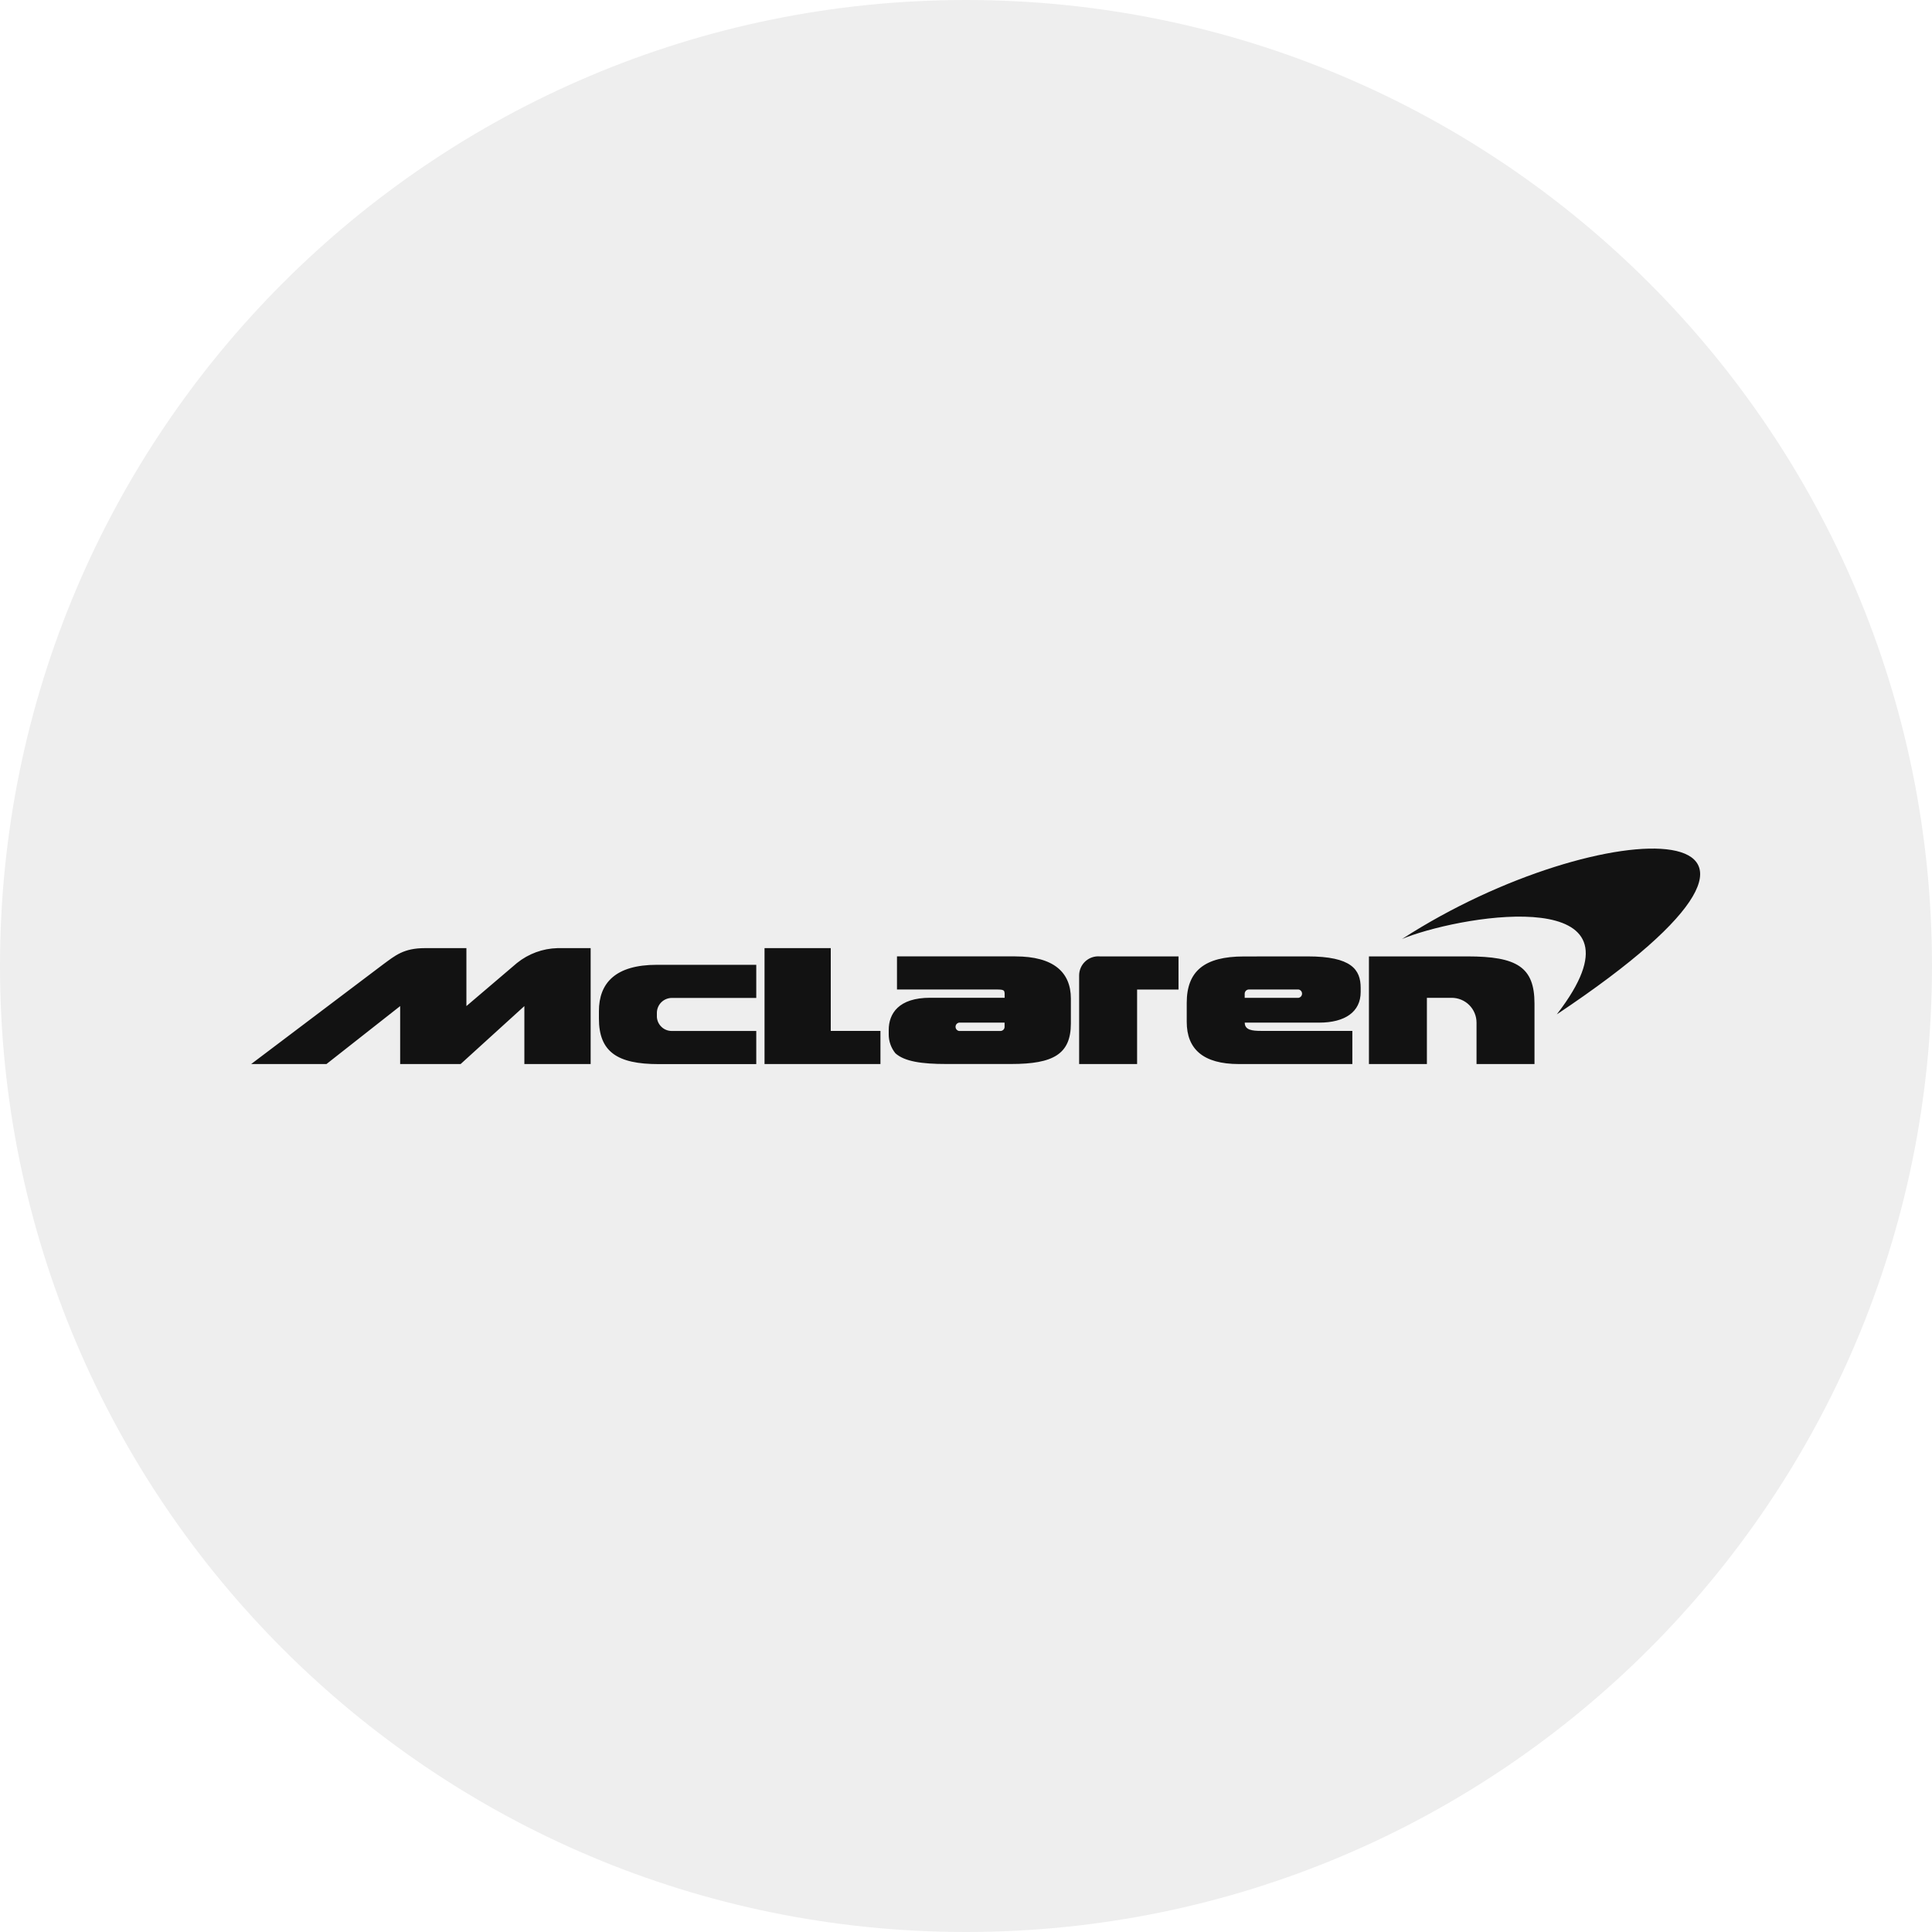
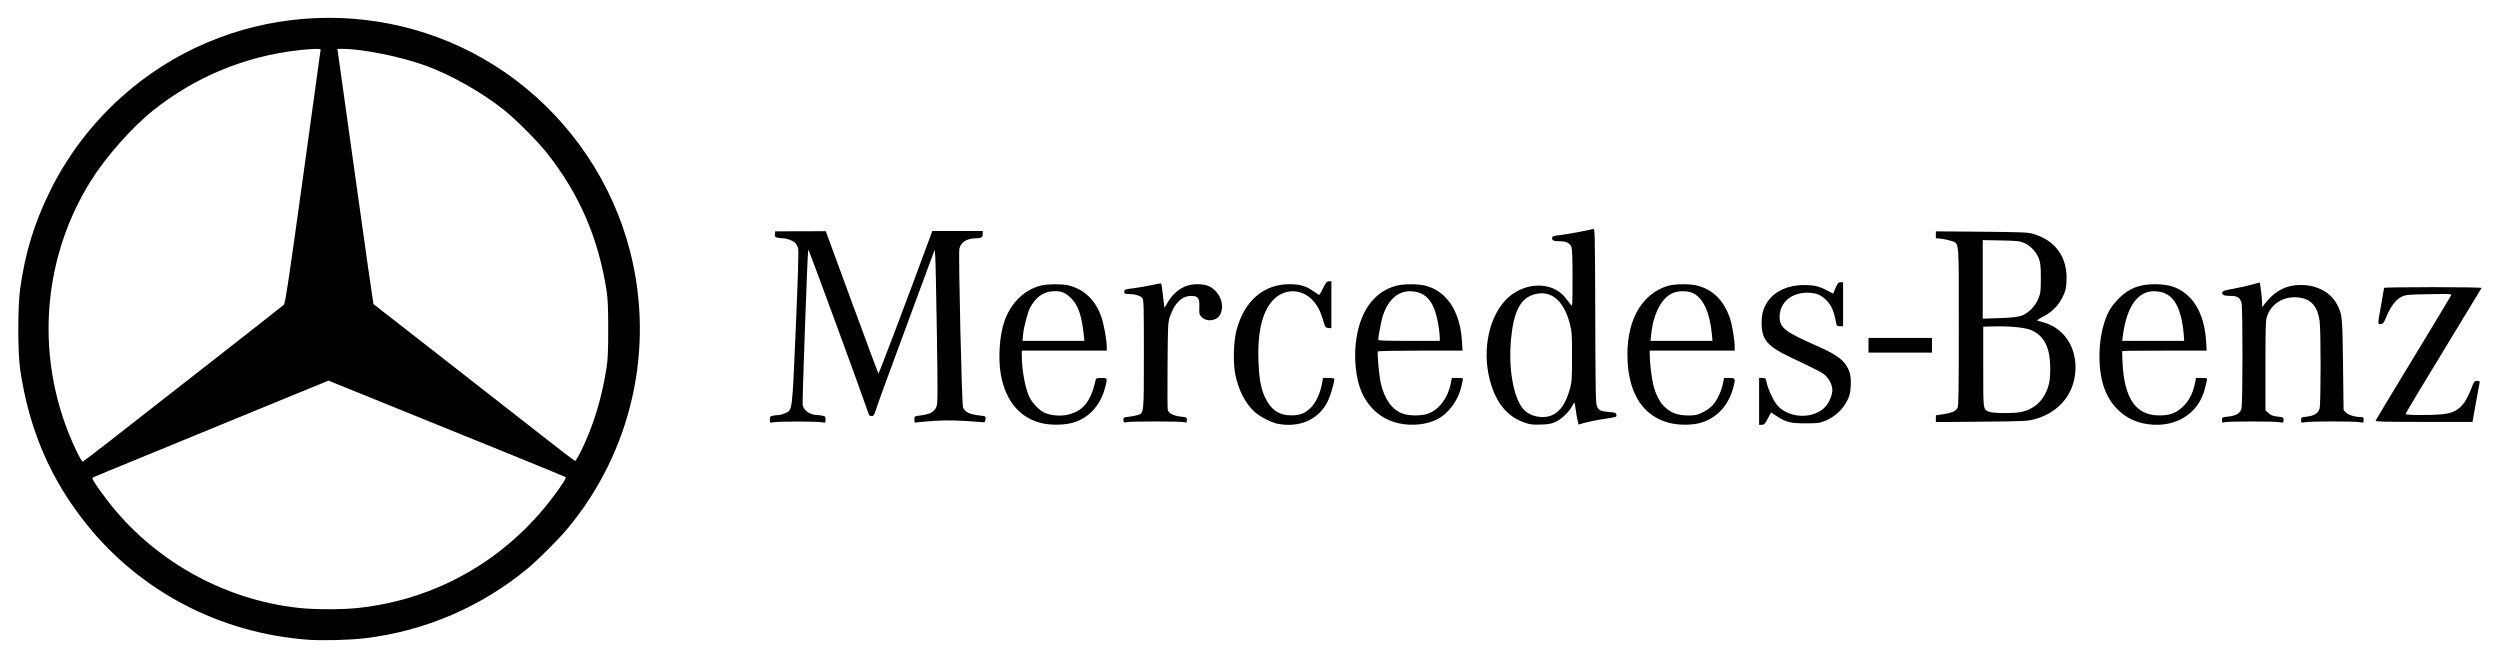
- <svg xmlns="http://www.w3.org/2000/svg" width="100" height="100" viewBox="0 0 100 100" fill="none">
-   <circle cx="50" cy="50" r="50" fill="#EEEEEE" />
-   <path d="M72.569 48.603C82.897 41.919 96.781 41.703 80.581 52.503L80.838 52.159C85.422 45.859 76.081 47.275 72.781 48.516L72.569 48.603ZM34.772 53.363H39.144V55.078H34.084C31.941 55.078 31 54.434 31 52.722V52.338C31 50.881 31.856 49.938 34 49.938H39.144V51.653H34.772C34.567 51.654 34.372 51.736 34.227 51.88C34.082 52.025 34.001 52.221 34 52.425V52.641C34.012 52.837 34.099 53.021 34.242 53.155C34.386 53.29 34.575 53.364 34.772 53.363ZM43 49.075V53.359H45.572V55.075H39.572V49.075H43ZM26.756 49.847C27.353 49.366 28.091 49.094 28.856 49.075H30.572V55.075H27.141V52.075L23.841 55.075H20.712V52.075L16.897 55.075H13L19.812 49.931C20.456 49.459 20.884 49.075 21.997 49.075H24.141V52.075L26.756 49.847ZM55.856 50.491C55.856 50.354 55.884 50.218 55.939 50.092C55.993 49.967 56.074 49.854 56.175 49.761C56.276 49.668 56.395 49.597 56.524 49.553C56.654 49.508 56.791 49.492 56.928 49.503H61V51.219H58.856V55.075H55.856V50.491ZM75.953 49.503C78.525 49.503 79.425 50.059 79.425 51.947V55.075H76.425V52.931C76.425 52.763 76.392 52.596 76.327 52.44C76.263 52.284 76.168 52.142 76.049 52.023C75.93 51.904 75.788 51.809 75.632 51.745C75.476 51.68 75.309 51.647 75.141 51.647H73.856V55.075H70.856V49.503H75.953ZM52.556 49.503C54.528 49.503 55.428 50.319 55.428 51.688V52.972C55.428 54.556 54.528 55.072 52.344 55.072H48.959C47.716 55.072 46.816 54.944 46.344 54.516C46.119 54.237 45.997 53.889 46 53.531V53.316C46 52.459 46.516 51.644 48.144 51.644H52C52 51.259 52.044 51.216 51.572 51.216H46.428V49.5H52.556V49.503ZM51.997 53.147V52.931H49.641C49.59 52.94 49.544 52.966 49.51 53.006C49.477 53.045 49.459 53.095 49.459 53.147C49.459 53.199 49.477 53.248 49.51 53.288C49.544 53.328 49.59 53.354 49.641 53.363H51.784C51.812 53.363 51.84 53.357 51.866 53.346C51.892 53.335 51.916 53.319 51.936 53.299C51.956 53.279 51.971 53.255 51.982 53.229C51.992 53.203 51.997 53.175 51.997 53.147ZM67.684 49.503C69.956 49.503 70.428 50.188 70.428 51.131V51.347C70.428 52.375 69.612 52.931 68.284 52.931H64.428C64.428 53.316 64.812 53.359 65.284 53.359H69.997V55.075H64.125C62.281 55.075 61.425 54.303 61.425 52.891V51.906C61.425 50.278 62.325 49.506 64.381 49.506L67.684 49.503ZM67.213 51.647C67.263 51.638 67.31 51.612 67.343 51.572C67.376 51.533 67.394 51.483 67.394 51.431C67.394 51.38 67.376 51.33 67.343 51.29C67.31 51.251 67.263 51.224 67.213 51.216H64.641C64.584 51.217 64.529 51.239 64.489 51.28C64.449 51.32 64.426 51.374 64.425 51.431V51.647H67.213Z" fill="#121212" />
+ <svg xmlns="http://www.w3.org/2000/svg" version="1.1" id="svg2" width="2560" height="666" viewBox="0 0 2560 666">
+   <defs id="defs6" />
+   <g id="g8">
+     <path style="fill:#000000" d="M 314.328,655.006 C 224.845,648.047 143.752,605.608 88.691,536.922 51.585,490.633 29.729,439.741 20.674,378.538 c -2.572,-17.386 -2.583,-64.759 -0.018,-83 5.195,-36.949 14.375,-66.904 30.651,-100.012 21.662,-44.065 53.796,-82.901 93.521,-113.028 112.392,-85.235 269.703,-85.696 382.402,-1.121 58.431,43.85 100.359,106.563 118.157,176.734 25.151,99.161 1.45,203.95 -63.975,282.852 -9.163,11.051 -30.232,32.158 -40.941,41.017 -47.583,39.36 -104.729,63.969 -166.077,71.519 -15.717,1.934 -45.095,2.672 -60.066,1.507 z m 52.2,-32.444 c 80.426,-8.536 151.989,-49.535 200.804,-115.044 8.804,-11.815 12.703,-18.107 11.787,-19.024 -0.492,-0.492 -90.553,-37.166 -197.523,-80.434 l -45.232,-18.296 -106.268,43.598 C 90.551,490.614 95.441,488.592 94.684,489.35 c -0.801,0.801 4.53,8.96 14.169,21.689 46.958,62.006 119.362,102.978 196.975,111.465 16.364,1.789 44.143,1.817 60.7,0.059 z M 113.452,450.798 c 15.057,-11.77 60.676,-47.4 101.376,-79.179 40.7,-31.778 74.806,-58.553 75.791,-59.499 1.491,-1.432 4.794,-23.379 19.738,-131.151 9.871,-71.187 17.953,-129.769 17.959,-130.181 0.018,-1.182 -9.363,-0.882 -23.494,0.753 -54.301,6.28 -104.614,27.127 -147.494,61.113 -22.007,17.443 -49.085,48.072 -64.709,73.197 -51.471,82.768 -56.965,186.699 -14.562,275.475 3.415,7.15 6.1,11.608 6.824,11.33 0.657,-0.252 13.513,-10.088 28.57,-21.858 z m 481.304,11.521 c 12.702,-25.752 21.376,-53.914 26.266,-85.281 1.413,-9.062 1.793,-17.541 1.793,-40 0,-22.459 -0.38,-30.938 -1.793,-40 -8.326,-53.406 -27.996,-98.738 -60.803,-140.128 -10.198,-12.866 -31.245,-34.001 -44.025,-44.208 -22.796,-18.208 -54.317,-36.03 -80.612,-45.58 -25.399,-9.224 -64.474,-17.084 -84.935,-17.084 h -5.193 l 0.51,3.25 c 0.281,1.788 8.499,60.509 18.263,130.492 9.764,69.983 17.944,127.395 18.177,127.582 0.233,0.187 31.924,24.895 70.424,54.907 38.5,30.012 84.625,66.059 102.5,80.103 17.875,14.044 32.98,25.565 33.567,25.601 0.587,0.036 3.224,-4.308 5.861,-9.654 z m 472.947,-28.772 c -22.903,-4.981 -38.093,-22.753 -42.872,-50.157 -2.87,-16.456 -1.316,-39.861 3.594,-54.131 6.458,-18.77 20.027,-32.241 37.035,-36.768 6.762,-1.8 22.796,-1.849 29.369,-0.091 16.052,4.294 27.039,15.111 33.124,32.609 2.447,7.036 5.359,23.456 5.37,30.279 l 0.01,3.75 h -43.5 -43.5 l 0.01,5.75 c 0.021,14.549 3.691,33.82 8.08,42.423 2.761,5.412 9.496,12.574 13.969,14.857 6.004,3.063 15.607,4.301 22.985,2.963 16.854,-3.056 25.407,-12.978 30.381,-35.242 0.579,-2.591 0.932,-2.75 6.095,-2.75 6.323,0 6.313,-0.024 3.9,9.356 -5.12,19.897 -18.225,33.377 -36.139,37.173 -8.32,1.763 -19.747,1.755 -27.906,-0.02 z m 42.064,-90.759 c -2.075,-19.609 -5.619,-29.927 -12.818,-37.316 -5.973,-6.13 -11.001,-7.937 -19.87,-7.14 -9.42,0.846 -16.902,6.5 -22.316,16.862 -2.427,4.645 -6.42,19.856 -7.082,26.973 l -0.639,6.871 h 31.693 31.693 z m 198.618,91.16 c -6.87,-1.347 -18.013,-7.115 -23.734,-12.286 -9.64,-8.712 -16.799,-22.809 -19.867,-39.124 -2.284,-12.145 -1.558,-33.574 1.522,-44.944 8.01,-29.569 27.721,-46.556 54.023,-46.556 10.688,0 16.948,1.795 24.353,6.982 3.155,2.21 5.936,4.018 6.179,4.018 0.244,0 2.029,-3.15 3.968,-7 2.944,-5.846 3.935,-7 6.013,-7 h 2.487 v 24.063 24.063 l -3.118,-0.313 c -2.956,-0.297 -3.232,-0.704 -5.311,-7.813 -2.788,-9.536 -5.679,-15.077 -10.724,-20.55 -10.725,-11.635 -27.622,-12.354 -39.053,-1.662 -12.038,11.26 -17.577,32.683 -16.474,63.711 0.635,17.869 2.452,28.08 6.592,37.047 5.973,12.938 14.465,18.814 27.087,18.743 8.875,-0.05 13.365,-1.742 19.412,-7.316 5.137,-4.735 9.971,-14.684 11.771,-24.224 l 1.273,-6.75 h 5.772 c 3.373,0 5.772,0.437 5.772,1.053 0,3.743 -3.72,16.556 -6.518,22.447 -8.917,18.78 -28.823,27.842 -51.426,23.41 z m 124.075,-0.451 c -20.532,-4.455 -35.802,-19.879 -41.54,-41.959 -2.975,-11.45 -4.009,-26.269 -2.719,-38.992 3.293,-32.48 18.192,-53.862 41.821,-60.016 7.411,-1.93 22.282,-1.91 29.772,0.041 21.783,5.674 35.454,26.49 37.247,56.717 l 0.579,9.75 h -43.086 c -23.698,0 -43.315,0.37 -43.594,0.822 -0.875,1.415 1.25,24.658 2.956,32.344 3.668,16.524 11.832,27.803 22.763,31.451 6.904,2.304 18.659,2.305 25.432,0.003 11.098,-3.773 20.382,-15.844 23.358,-30.37 l 1.281,-6.25 h 5.867 c 5.104,0 5.805,0.228 5.387,1.75 -0.264,0.963 -1.016,4.225 -1.671,7.25 -3.018,13.944 -13.032,27.444 -24.769,33.391 -10.668,5.406 -25.706,6.971 -39.084,4.068 z m 41.865,-88.209 c 0,-2.062 -0.634,-7.575 -1.404,-12.25 -3.875,-23.517 -11.671,-33.514 -27.099,-34.753 -13.443,-1.079 -24.311,8.121 -29.83,25.253 -1.497,4.649 -4.664,21.032 -4.664,24.131 0,1.13 5.506,1.369 31.5,1.369 h 31.5 v -3.75 z m 86.775,87.46 c -16.207,-5.656 -27.175,-17.79 -33.642,-37.222 -10.458,-31.425 -4.597,-68.056 14.088,-88.055 17.476,-18.705 47.104,-20.199 61.025,-3.079 2.341,2.879 5.02,6.34 5.954,7.691 1.615,2.335 1.7,1.033 1.75,-26.645 0.034,-18.854 -0.338,-30.22 -1.056,-32.28 -1.407,-4.036 -5.41,-6.119 -11.76,-6.119 -6.213,0 -8.131,-0.717 -8.131,-3.04 0,-2.103 1.243,-2.553 9.5,-3.443 5.627,-0.607 28.935,-4.959 32.719,-6.11 1.615,-0.491 1.736,4.904 2,89.285 0.26,83.113 0.41,90.045 2.02,92.987 2.016,3.685 3.869,4.446 12.761,5.24 5.715,0.51 6.538,0.845 6.812,2.774 0.344,2.42 1.383,2.105 -15.812,4.783 -5.225,0.813 -12.502,2.319 -16.171,3.345 l -6.671,1.866 -1.005,-4.094 c -0.553,-2.252 -1.288,-6.344 -1.634,-9.094 -0.346,-2.75 -0.87,-6.125 -1.164,-7.5 -0.525,-2.453 -0.57,-2.433 -2.372,1.06 -3.219,6.24 -10.747,13.68 -16.781,16.585 -4.809,2.315 -7.27,2.798 -15.702,3.079 -8.476,0.283 -11.025,-0.024 -16.728,-2.014 z m 28.767,-7.833 c 8.124,-3.819 13.666,-12.186 17.748,-26.794 1.894,-6.778 2.122,-10.236 2.154,-32.583 0.032,-22.583 -0.179,-25.845 -2.18,-33.734 -6.146,-24.237 -19.551,-35.312 -36.705,-30.325 -13.983,4.065 -20.956,17.585 -23.592,45.741 -2.802,29.93 2.345,59.601 12.4,71.49 6.656,7.869 20.554,10.727 30.174,6.205 z m 119.962,8.248 c -26.173,-6.461 -41.223,-28.327 -43.163,-62.71 -2.27,-40.236 13.39,-69.535 41.594,-77.819 6.784,-1.993 22.636,-2.086 29.813,-0.176 16.294,4.338 27.042,15.125 33.436,33.558 2.119,6.11 4.805,22.161 4.814,28.772 l 0.01,4.25 h -43.5 -43.5 l 0.017,4.75 c 0.028,7.643 1.887,23.221 3.61,30.25 2.519,10.278 6.77,18.272 12.415,23.348 6.43,5.781 12.978,8.012 23.581,8.035 7.142,0.015 8.91,-0.37 14.642,-3.192 3.586,-1.765 8.201,-5.071 10.256,-7.345 4.442,-4.917 8.796,-14.135 10.436,-22.095 l 1.185,-5.75 h 5.429 c 6.264,0 6.47,0.501 4.003,9.768 -5.141,19.313 -17.982,32.523 -35.667,36.692 -8.353,1.969 -20.64,1.829 -29.407,-0.335 z m 43.075,-91.375 c -2.036,-21.595 -8.647,-36.116 -18.843,-41.389 -4.777,-2.471 -13.624,-2.89 -19.538,-0.926 -12.245,4.067 -21.312,20.442 -23.705,42.815 l -0.722,6.75 h 31.746 31.746 z m 48.425,69.25 v -24 h 3.341 c 3.219,0 3.384,0.194 4.528,5.306 1.381,6.172 6.205,16.785 9.735,21.416 11.526,15.124 38.747,16.199 50.893,2.01 3.384,-3.953 6.51,-11.73 6.498,-16.164 -0.012,-4.453 -2.29,-9.89 -5.747,-13.716 -3.624,-4.011 -4.885,-4.69 -38.248,-20.586 -22.492,-10.716 -28.399,-17.823 -28.425,-34.197 -0.016,-10.058 1.865,-16.376 6.931,-23.28 7.442,-10.143 20.44,-15.875 36.099,-15.919 10.67,-0.03 15.646,1.119 24.052,5.553 l 6.157,3.248 2.518,-5.835 c 2.136,-4.951 2.908,-5.835 5.093,-5.835 h 2.575 v 22.5 22.5 h -3.272 c -3.241,0 -3.284,-0.063 -4.531,-6.636 -1.767,-9.314 -4.634,-15.396 -9.505,-20.165 -5.715,-5.595 -10.579,-7.444 -19.692,-7.485 -16.199,-0.074 -28,10.33 -28,24.685 0,11.137 5.547,15.471 38,29.688 17.287,7.573 25.351,12.808 29.736,19.305 4.381,6.491 5.555,11.525 5.07,21.736 -0.342,7.192 -0.945,9.714 -3.626,15.159 -4.26,8.654 -12.64,16.442 -21.828,20.288 -6.424,2.689 -7.726,2.87 -20.852,2.892 -15.586,0.026 -19.965,-1.108 -30.126,-7.808 l -5.126,-3.38 -3.374,6.353 c -2.888,5.439 -3.769,6.354 -6.124,6.361 l -2.75,0.008 z m 393,22.433 c -20.218,-4.378 -35.879,-20.295 -41.445,-42.121 -5.915,-23.197 -3.054,-54.146 6.728,-72.786 1.74,-3.315 6.103,-9.001 9.696,-12.636 10.506,-10.63 21.242,-14.89 37.521,-14.89 16.035,0 26.462,4.086 36.034,14.121 9.318,9.769 15.071,25.46 16.179,44.129 l 0.579,9.75 h -42.979 c -23.638,0 -43.169,0.19 -43.401,0.423 -0.232,0.232 -0.123,5.88 0.244,12.549 2,36.393 13.722,53.175 37.286,53.382 10.805,0.095 17.047,-2.118 24.066,-8.533 6.264,-5.725 10.628,-13.88 12.614,-23.571 l 1.281,-6.25 h 5.867 c 5.104,0 5.805,0.228 5.387,1.75 -0.264,0.963 -1.018,4.225 -1.677,7.25 -6.213,28.559 -32.888,44.166 -63.978,37.433 z m 41.657,-92.737 c -0.351,-4.567 -1.515,-11.731 -2.586,-15.919 -4.511,-17.64 -12.034,-25.442 -25.578,-26.53 -17.964,-1.442 -30.091,14.783 -34.011,45.503 l -0.67,5.25 h 31.741 31.741 z M 788.328,429.708 c 0,-3.031 0.356,-3.491 3.125,-4.045 1.719,-0.344 4.306,-0.635 5.75,-0.647 1.444,-0.012 4.554,-0.898 6.913,-1.968 7.408,-3.362 7.006,-0.112 10.756,-86.984 2.196,-50.861 3.041,-78.941 2.455,-81.549 -0.492,-2.188 -2.043,-4.969 -3.448,-6.181 -2.61,-2.252 -8.368,-4.281 -12.176,-4.291 -1.169,-0.003 -3.555,-0.292 -5.303,-0.641 -2.804,-0.561 -3.143,-0.981 -2.875,-3.575 l 0.303,-2.94 25.881,-0.069 25.881,-0.069 26.675,72.617 c 14.671,39.94 26.93,72.873 27.242,73.184 0.456,0.456 29.871,-77.21 50.944,-134.512 l 4.229,-11.5 h 25.823 25.822 v 3.133 c 0,3.382 -1.613,4.321 -7.498,4.359 -8.853,0.057 -15.267,4.267 -16.463,10.807 -1.039,5.68 2.516,159.006 3.76,162.202 1.956,5.022 6.566,7.26 17.511,8.5 5.803,0.657 5.807,0.66 5.5,3.829 -0.226,2.328 -0.781,3.133 -2.088,3.027 -25.559,-2.067 -36.671,-2.372 -50.719,-1.392 -8.525,0.595 -16.512,1.305 -17.75,1.578 -1.992,0.439 -2.25,0.103 -2.25,-2.929 0,-3.381 0.067,-3.434 5.25,-4.088 10.968,-1.385 14.975,-3.54 17.447,-9.385 1.219,-2.881 1.264,-13.635 0.318,-75.5 -0.607,-39.677 -1.353,-75.036 -1.659,-78.576 l -0.555,-6.436 -22.892,61.936 c -33.815,91.489 -34.483,93.316 -36.992,101.186 -1.999,6.27 -2.627,7.25 -4.646,7.25 -1.284,0 -2.526,-0.562 -2.761,-1.25 -8.645,-25.343 -61.716,-169.878 -62.2,-169.395 -0.664,0.664 -6.252,156.446 -5.714,159.311 1.075,5.731 7.737,10.309 15.028,10.328 1.169,0.003 3.531,0.287 5.25,0.631 2.769,0.554 3.125,1.015 3.125,4.045 0,3.418 -0.002,3.42 -3.75,2.676 -2.062,-0.41 -13.2,-0.745 -24.75,-0.745 -11.55,0 -22.688,0.335 -24.75,0.745 -3.748,0.744 -3.75,0.742 -3.75,-2.676 z m 362.648,2.645 c -0.357,-0.357 -0.648,-1.634 -0.648,-2.839 0,-1.93 0.683,-2.263 5.75,-2.795 3.163,-0.332 7.226,-1.12 9.03,-1.751 6.337,-2.216 6.22,-1.04 6.22,-62.27 0,-51.309 -0.13,-55.6 -1.75,-57.599 -1.94,-2.394 -7.512,-4.001 -14,-4.038 -3.801,-0.021 -4.25,-0.275 -4.25,-2.4 0,-2.258 0.486,-2.436 9.75,-3.567 5.362,-0.655 13.718,-2.105 18.567,-3.223 4.85,-1.118 9.066,-1.784 9.369,-1.481 0.303,0.303 0.976,4.51 1.494,9.349 0.519,4.839 1.168,10.3 1.443,12.136 l 0.5,3.338 3.447,-5.838 c 6.983,-11.828 17.545,-18.344 29.717,-18.333 8.56,0.008 13.153,1.495 17.94,5.811 7.279,6.562 9.857,16.99 6.138,24.826 -3.275,6.902 -13.68,8.497 -19.229,2.948 -2.433,-2.433 -2.607,-3.18 -2.342,-10.07 0.358,-9.33 -1.25,-11.521 -8.456,-11.521 -9.385,0 -17.046,7.44 -21.58,20.958 -2.101,6.263 -2.209,8.397 -2.535,49.99 -0.187,23.896 -0.077,44.497 0.245,45.781 0.855,3.407 5.969,6.052 13.194,6.826 6.172,0.661 6.338,0.755 6.338,3.581 0,2.684 -0.207,2.845 -2.75,2.142 -3.504,-0.969 -54.882,-1.001 -58.352,-0.037 -1.431,0.398 -2.893,0.431 -3.25,0.074 z m 1124.351,-2.18 c 0,-2.827 0.166,-2.92 6.338,-3.581 8.206,-0.879 12.225,-3.319 13.595,-8.252 1.33,-4.79 1.414,-102.099 0.092,-107.802 -1.269,-5.479 -4.059,-7.497 -10.386,-7.514 -7.443,-0.02 -9.804,-0.842 -9.442,-3.288 0.263,-1.776 1.858,-2.325 12.303,-4.239 6.6,-1.209 15.129,-3.141 18.953,-4.293 3.824,-1.152 7.048,-1.999 7.164,-1.881 0.526,0.534 2.387,16.344 2.417,20.536 l 0.034,4.678 3.181,-4 c 8.818,-11.089 18.408,-16.934 30.092,-18.341 18.566,-2.235 35.674,5.264 43.089,18.887 5.747,10.559 5.851,11.557 6.486,62.124 l 0.586,46.671 2.371,2.522 c 2.377,2.528 9.277,4.636 15.178,4.636 2.615,0 2.951,0.343 2.951,3.012 0,2.996 -0.022,3.008 -4.25,2.25 -2.337,-0.419 -14.825,-0.762 -27.75,-0.762 -12.925,0 -25.413,0.343 -27.75,0.762 -4.193,0.752 -4.25,0.723 -4.25,-2.121 0,-2.769 0.228,-2.908 5.775,-3.536 7.7,-0.871 11.815,-3.468 13.158,-8.303 1.367,-4.922 1.39,-80.263 0.028,-89.802 -1.996,-13.977 -7.988,-21.4 -18.992,-23.525 -15.4,-2.974 -29.902,4.705 -34.665,18.355 -1.637,4.692 -1.804,9.408 -1.804,51.002 v 45.832 l 3.204,2.863 c 2.464,2.202 4.601,3.021 9.25,3.547 5.838,0.66 6.046,0.783 6.046,3.567 0,2.844 -0.057,2.872 -4.25,2.121 -5.438,-0.975 -52.359,-0.945 -56,0.036 -2.538,0.684 -2.75,0.517 -2.75,-2.162 z m -293,-1.429 v -3.463 l 7.553,-1.123 c 8.552,-1.272 12.806,-3.122 14.667,-6.38 1.01,-1.769 1.28,-19.281 1.28,-83.284 0,-91.245 0.563,-84.831 -7.708,-87.799 -2.36,-0.847 -6.879,-1.824 -10.041,-2.171 l -5.75,-0.631 v -3.498 -3.498 l 46.75,0.385 c 40.007,0.329 47.582,0.627 52.517,2.062 23.369,6.797 35.761,24.21 34.494,48.473 -0.424,8.122 -0.939,10.199 -4.132,16.658 -4.354,8.81 -11.314,15.632 -20.689,20.278 -3.694,1.831 -5.773,3.359 -4.919,3.614 0.814,0.243 3.505,0.995 5.98,1.669 19.992,5.45 33,23.583 33,46.002 0,25.82 -15.895,46.105 -41.686,53.198 -7.359,2.024 -10.538,2.173 -54.564,2.56 l -46.75,0.411 z m 87.201,-6.831 c 14.973,-3.177 24.794,-13.213 28.744,-29.376 0.672,-2.75 1.203,-9.725 1.18,-15.5 -0.084,-20.848 -5.936,-32.819 -18.957,-38.781 -6.229,-2.852 -22.13,-4.476 -39.218,-4.006 l -10.45,0.287 v 41.097 c 0,44.998 -0.221,43.306 6,46.017 3.788,1.651 25.342,1.823 32.701,0.262 z m -0.201,-98.379 c 7.221,-2.212 14.76,-9.743 18.109,-18.091 2.109,-5.257 2.37,-7.497 2.38,-20.405 0.01,-11.419 -0.372,-15.599 -1.793,-19.671 -2.423,-6.945 -8.373,-13.494 -14.908,-16.41 -4.817,-2.149 -6.956,-2.393 -24.038,-2.733 l -18.75,-0.374 v 40.232 40.232 l 16.75,-0.548 c 11.485,-0.376 18.479,-1.077 22.25,-2.232 z m 363.284,107.206 c 0.274,-0.714 17.703,-29.627 38.732,-64.25 21.029,-34.623 38.474,-63.576 38.769,-64.339 0.45,-1.167 -3.21,-1.313 -23.059,-0.919 -22.579,0.449 -23.798,0.574 -28.336,2.909 -5.584,2.873 -10.986,10.162 -15.235,20.551 -2.381,5.822 -3.2,6.894 -5.477,7.163 -3.398,0.402 -3.402,0.698 0.307,-19.816 1.641,-9.075 2.991,-16.837 2.999,-17.25 0.01,-0.412 22.553,-0.75 50.099,-0.75 27.546,0 49.933,0.365 49.75,0.812 -0.183,0.447 -17.771,29.406 -39.083,64.353 -21.312,34.948 -38.75,64.057 -38.75,64.688 0,1.349 25.941,1.518 38.022,0.248 15.145,-1.592 22.195,-8.013 29.488,-26.851 2.604,-6.728 3.019,-7.25 5.757,-7.25 2.548,0 2.879,0.307 2.428,2.25 -0.287,1.238 -2.02,10.688 -3.851,21 l -3.328,18.75 h -49.865 c -40.469,0 -49.771,-0.245 -49.366,-1.298 z m -519.284,-77.202 v -7.5 h 32.5 32.5 v 7.5 7.5 h -32.5 -32.5 z" id="path170" />
+   </g>
</svg>
